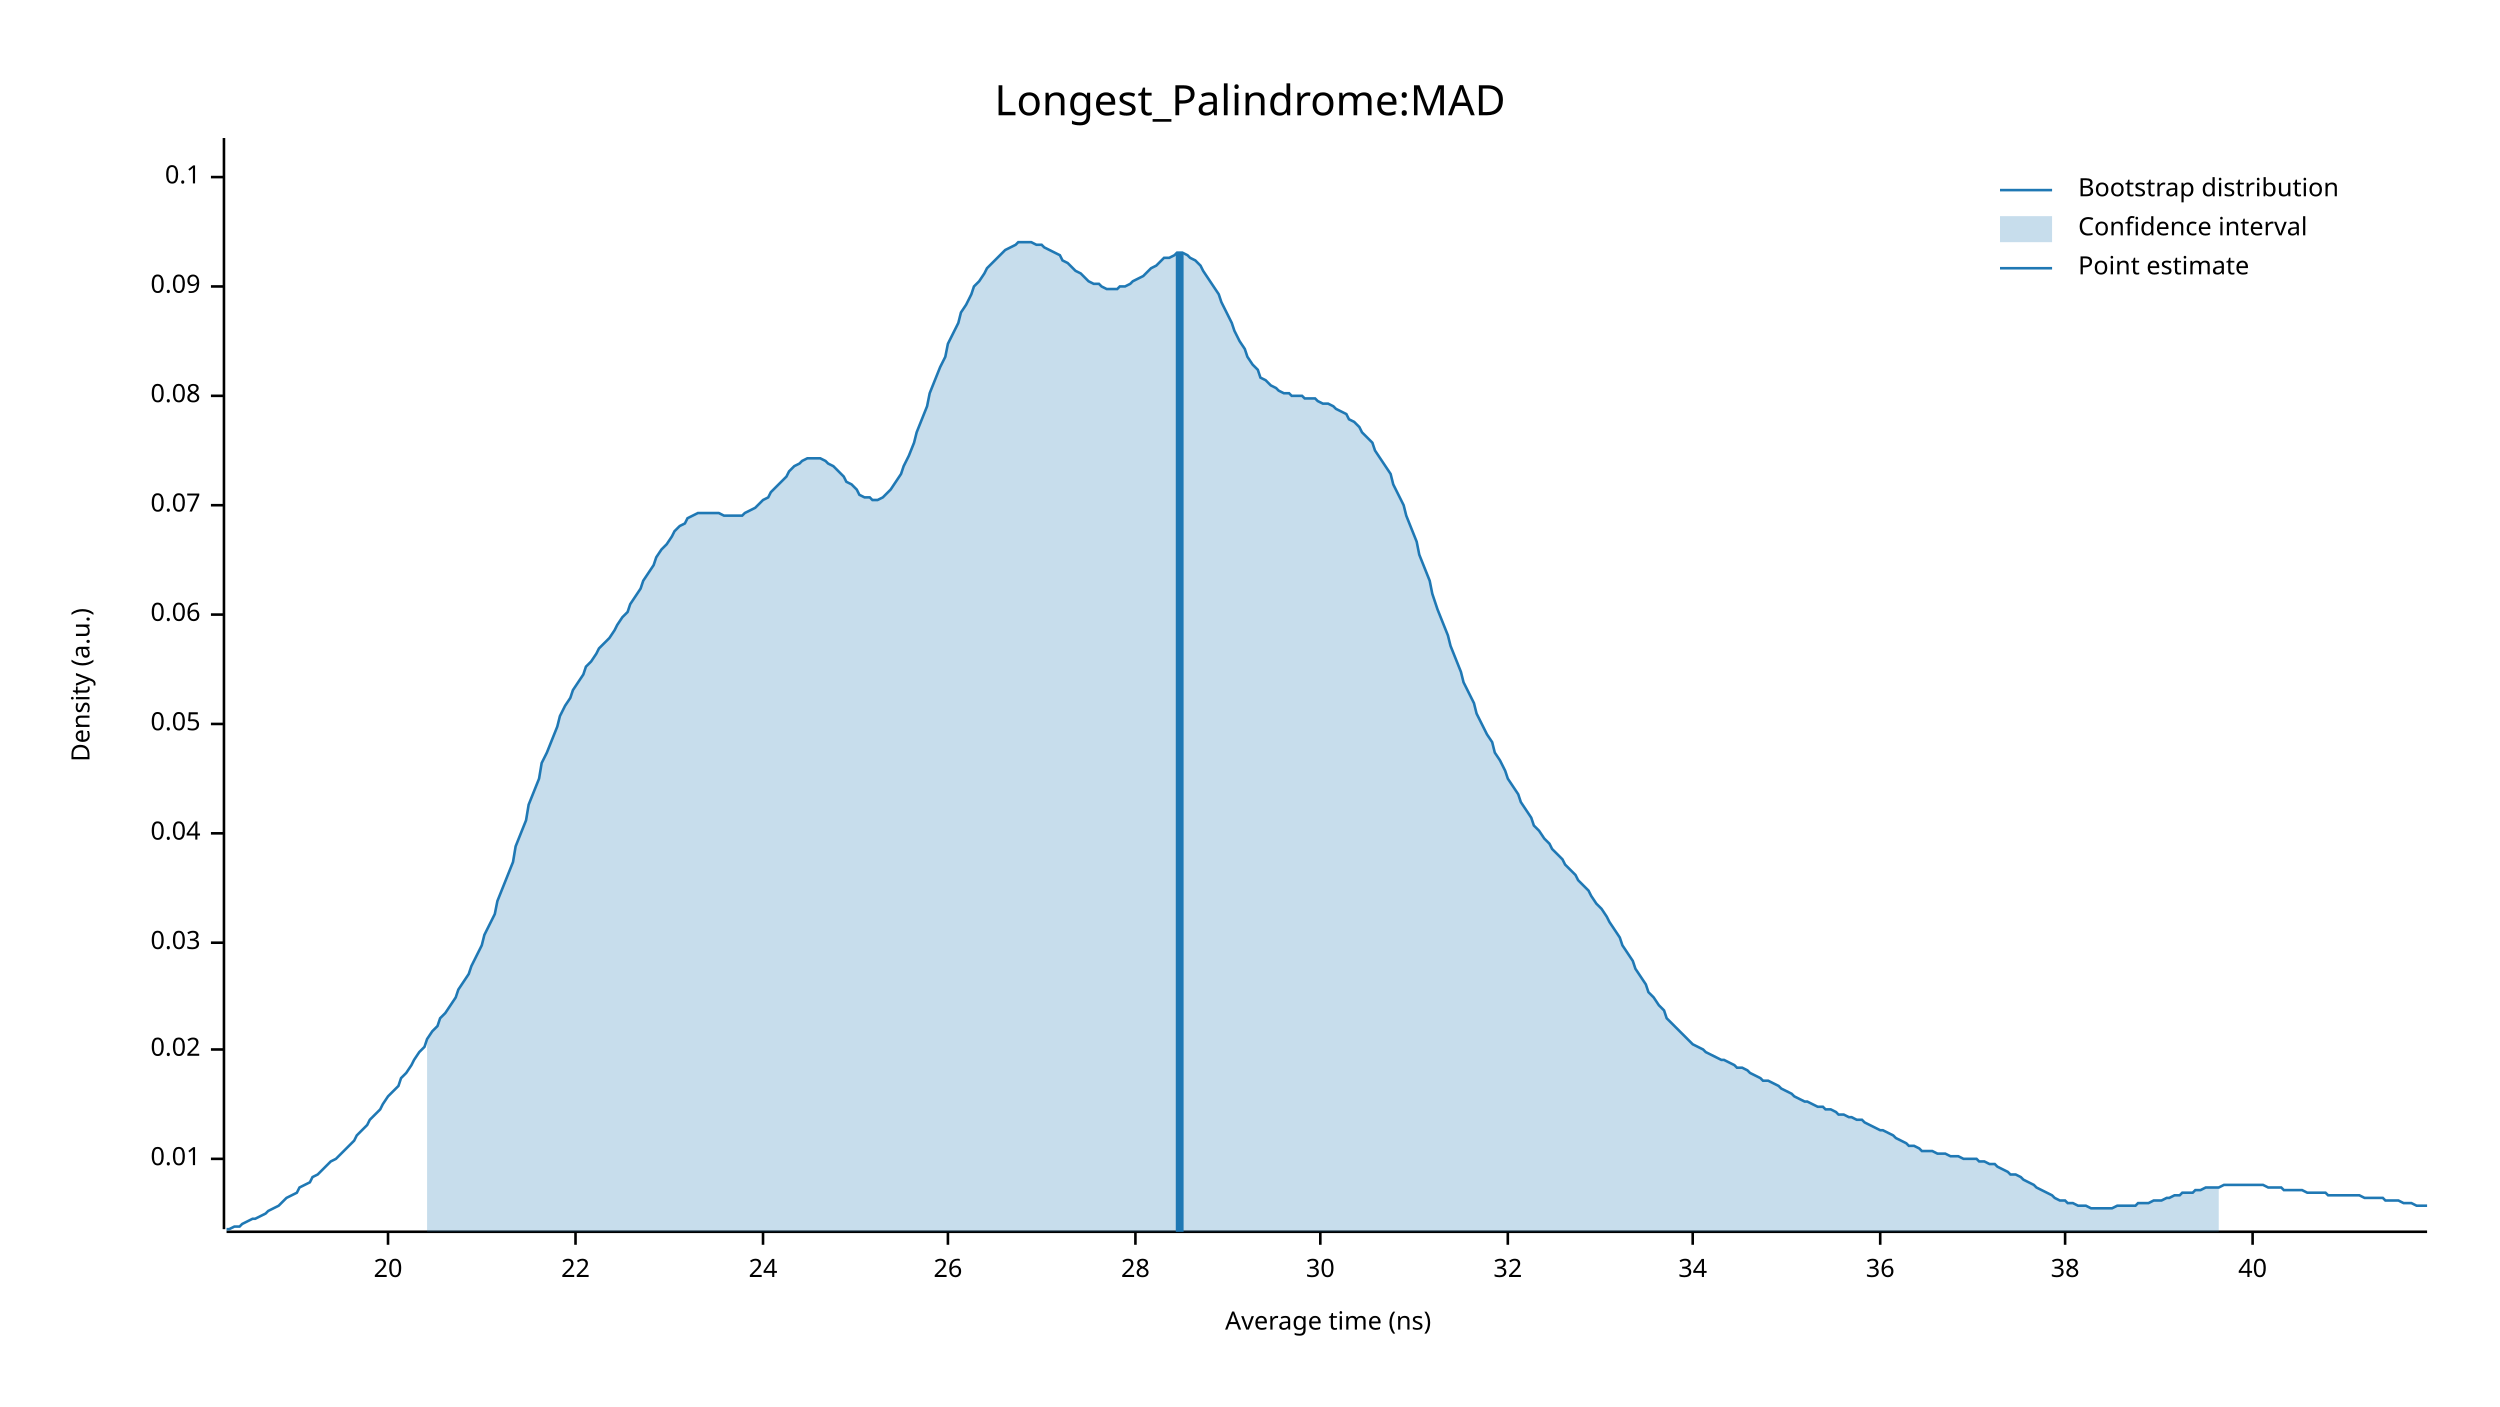
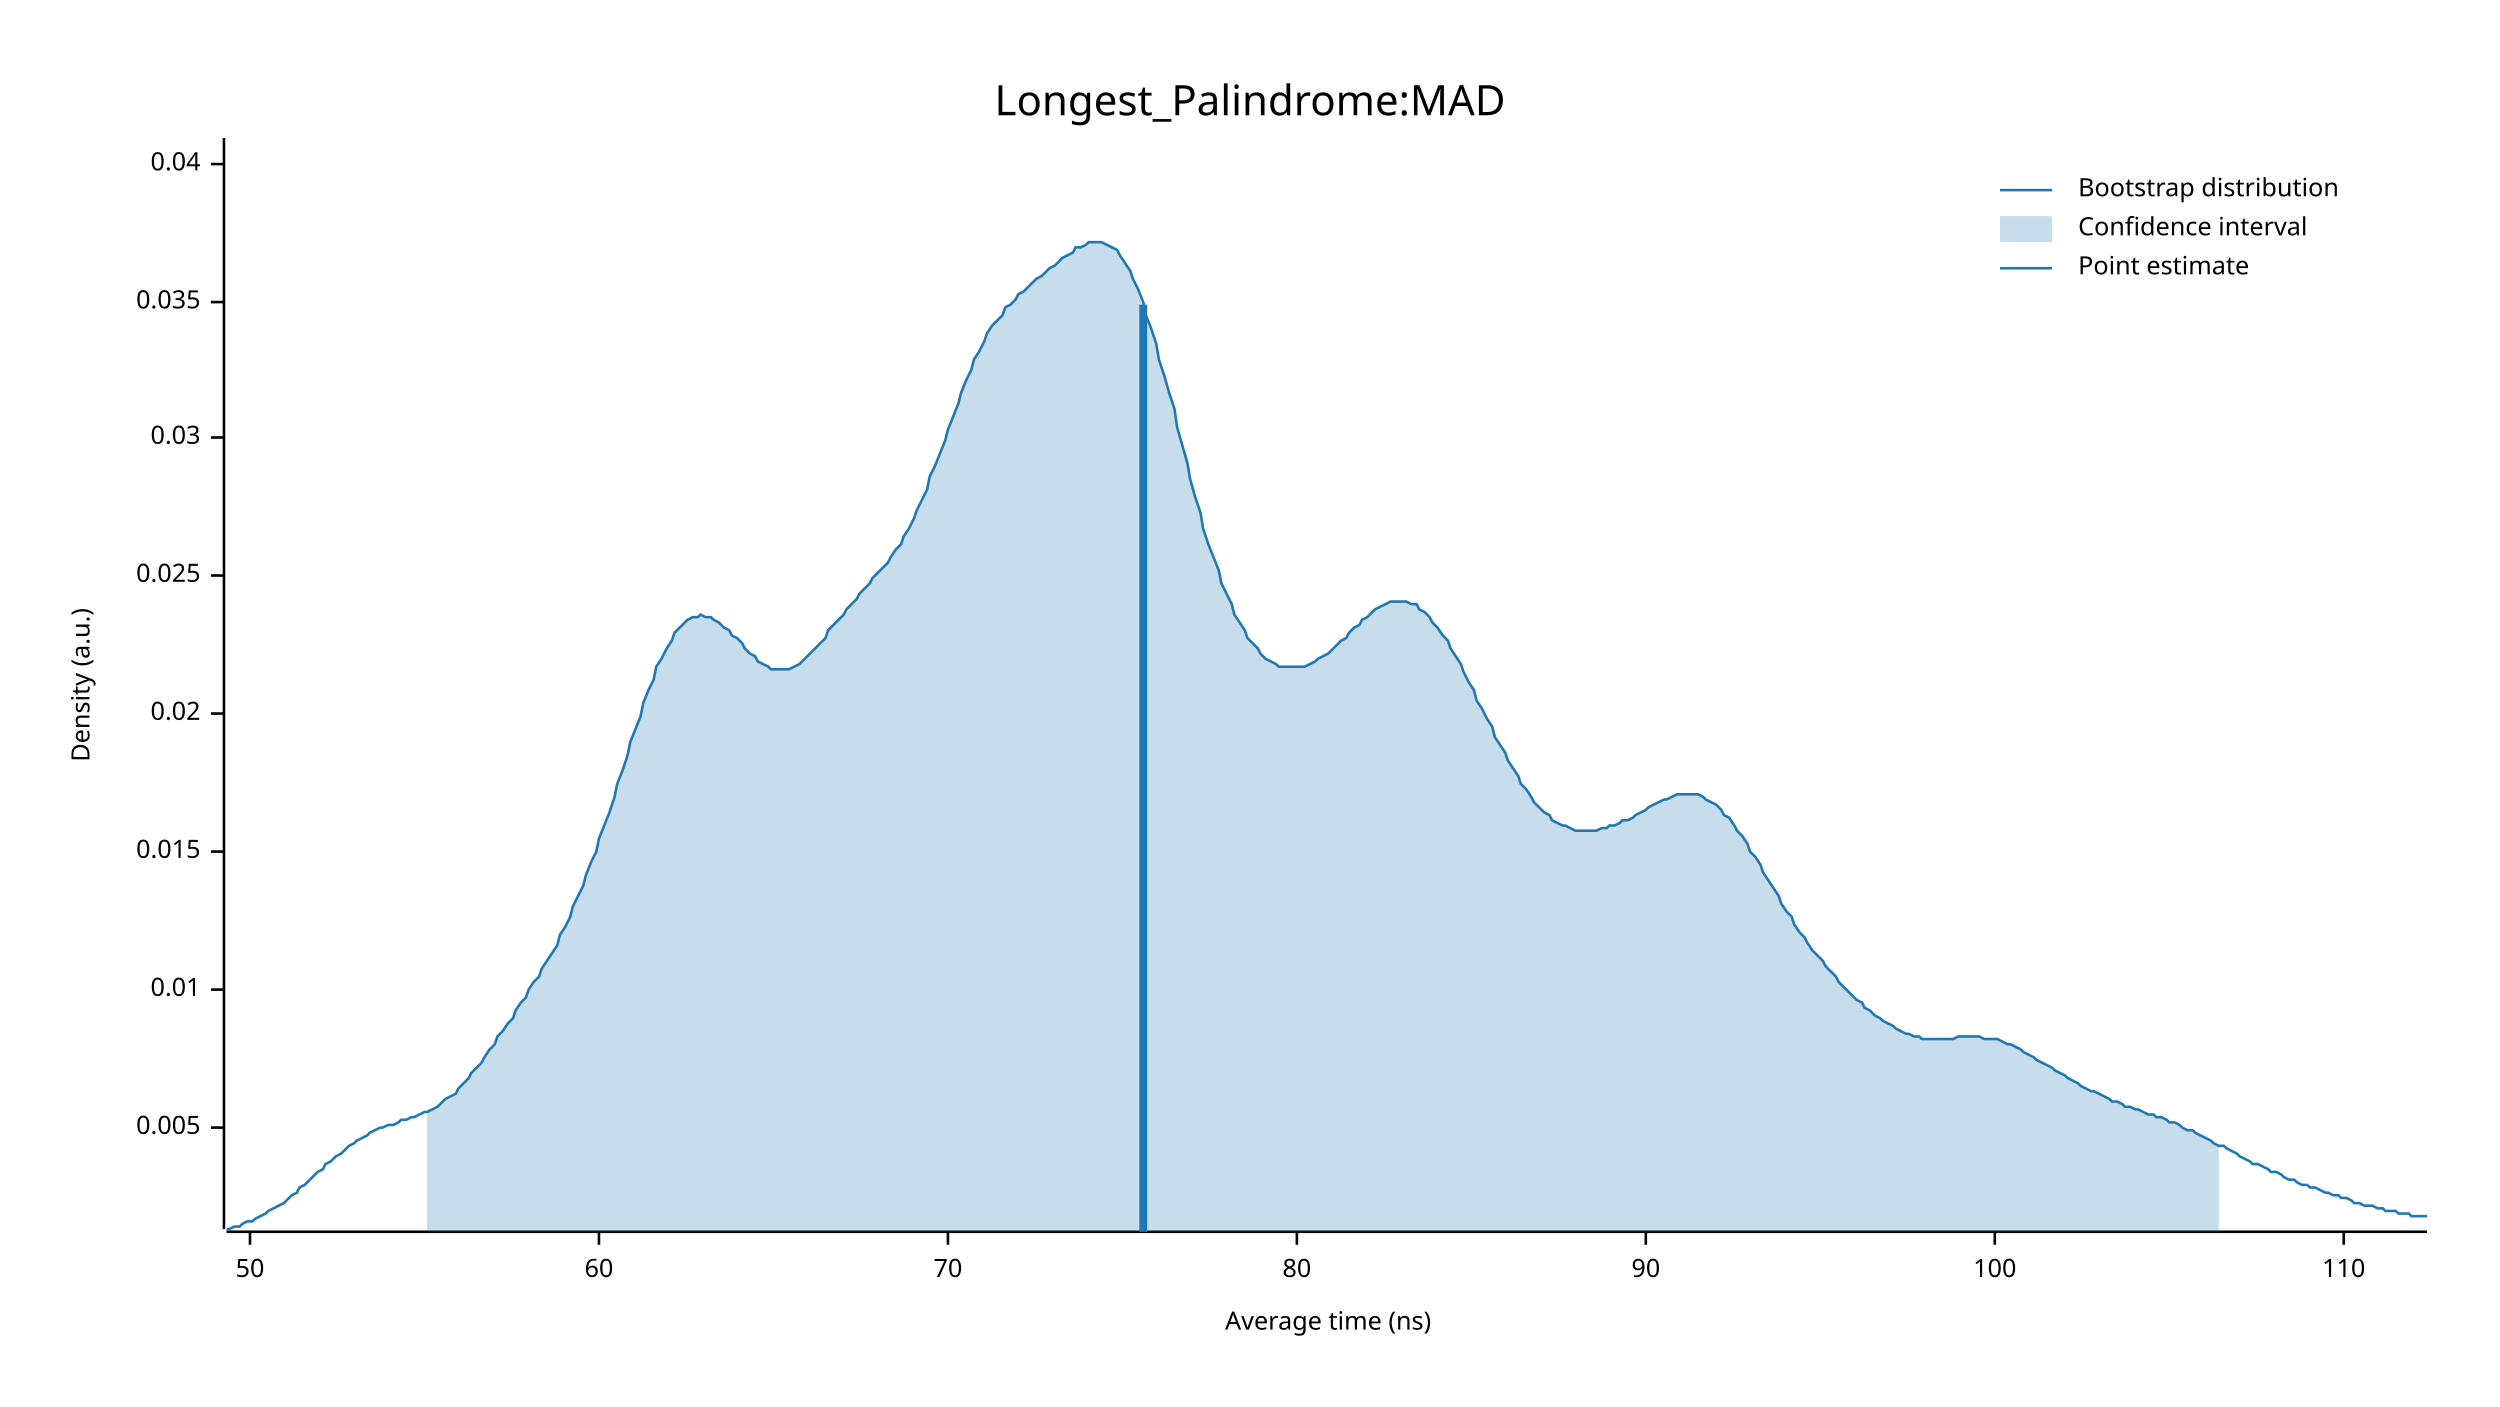
<svg xmlns="http://www.w3.org/2000/svg" width="960" height="540" viewBox="0 0 960 540">
  <text x="480" y="32" dy="0.76em" text-anchor="middle" font-family="sans-serif" font-size="16.129" opacity="1" fill="#000000">
Longest_Palindrome:MAD
</text>
  <text x="27" y="263" dy="0.76em" text-anchor="middle" font-family="sans-serif" font-size="9.677" opacity="1" fill="#000000" transform="rotate(270, 27, 263)">
Density (a.u.)
</text>
  <text x="510" y="513" dy="-0.5ex" text-anchor="middle" font-family="sans-serif" font-size="9.677" opacity="1" fill="#000000">
Average time (ns)
</text>
  <polyline fill="none" opacity="1" stroke="#000000" stroke-width="1" points="86,53 86,472 " />
-   <text x="77" y="445" dy="0.5ex" text-anchor="end" font-family="sans-serif" font-size="9.677" opacity="1" fill="#000000">
+   <text x="77" y="433" dy="0.5ex" text-anchor="end" font-family="sans-serif" font-size="9.677" opacity="1" fill="#000000">
+ 0.005
+ </text>
+   <polyline fill="none" opacity="1" stroke="#000000" stroke-width="1" points="81,433 86,433 " />
+   <text x="77" y="380" dy="0.5ex" text-anchor="end" font-family="sans-serif" font-size="9.677" opacity="1" fill="#000000">
0.01
</text>
-   <polyline fill="none" opacity="1" stroke="#000000" stroke-width="1" points="81,445 86,445 " />
-   <text x="77" y="403" dy="0.5ex" text-anchor="end" font-family="sans-serif" font-size="9.677" opacity="1" fill="#000000">
+   <polyline fill="none" opacity="1" stroke="#000000" stroke-width="1" points="81,380 86,380 " />
+   <text x="77" y="327" dy="0.5ex" text-anchor="end" font-family="sans-serif" font-size="9.677" opacity="1" fill="#000000">
+ 0.015
+ </text>
+   <polyline fill="none" opacity="1" stroke="#000000" stroke-width="1" points="81,327 86,327 " />
+   <text x="77" y="274" dy="0.5ex" text-anchor="end" font-family="sans-serif" font-size="9.677" opacity="1" fill="#000000">
0.02
</text>
-   <polyline fill="none" opacity="1" stroke="#000000" stroke-width="1" points="81,403 86,403 " />
-   <text x="77" y="362" dy="0.5ex" text-anchor="end" font-family="sans-serif" font-size="9.677" opacity="1" fill="#000000">
+   <polyline fill="none" opacity="1" stroke="#000000" stroke-width="1" points="81,274 86,274 " />
+   <text x="77" y="221" dy="0.5ex" text-anchor="end" font-family="sans-serif" font-size="9.677" opacity="1" fill="#000000">
+ 0.025
+ </text>
+   <polyline fill="none" opacity="1" stroke="#000000" stroke-width="1" points="81,221 86,221 " />
+   <text x="77" y="168" dy="0.5ex" text-anchor="end" font-family="sans-serif" font-size="9.677" opacity="1" fill="#000000">
0.03
</text>
-   <polyline fill="none" opacity="1" stroke="#000000" stroke-width="1" points="81,362 86,362 " />
-   <text x="77" y="320" dy="0.5ex" text-anchor="end" font-family="sans-serif" font-size="9.677" opacity="1" fill="#000000">
+   <polyline fill="none" opacity="1" stroke="#000000" stroke-width="1" points="81,168 86,168 " />
+   <text x="77" y="116" dy="0.5ex" text-anchor="end" font-family="sans-serif" font-size="9.677" opacity="1" fill="#000000">
+ 0.035
+ </text>
+   <polyline fill="none" opacity="1" stroke="#000000" stroke-width="1" points="81,116 86,116 " />
+   <text x="77" y="63" dy="0.5ex" text-anchor="end" font-family="sans-serif" font-size="9.677" opacity="1" fill="#000000">
0.04
</text>
-   <polyline fill="none" opacity="1" stroke="#000000" stroke-width="1" points="81,320 86,320 " />
-   <text x="77" y="278" dy="0.5ex" text-anchor="end" font-family="sans-serif" font-size="9.677" opacity="1" fill="#000000">
- 0.05
+   <polyline fill="none" opacity="1" stroke="#000000" stroke-width="1" points="81,63 86,63 " />
+   <polyline fill="none" opacity="1" stroke="#000000" stroke-width="1" points="87,473 932,473 " />
+   <text x="96" y="483" dy="0.76em" text-anchor="middle" font-family="sans-serif" font-size="9.677" opacity="1" fill="#000000">
+ 50
</text>
-   <polyline fill="none" opacity="1" stroke="#000000" stroke-width="1" points="81,278 86,278 " />
-   <text x="77" y="236" dy="0.5ex" text-anchor="end" font-family="sans-serif" font-size="9.677" opacity="1" fill="#000000">
- 0.06
+   <polyline fill="none" opacity="1" stroke="#000000" stroke-width="1" points="96,473 96,478 " />
+   <text x="230" y="483" dy="0.76em" text-anchor="middle" font-family="sans-serif" font-size="9.677" opacity="1" fill="#000000">
+ 60
</text>
-   <polyline fill="none" opacity="1" stroke="#000000" stroke-width="1" points="81,236 86,236 " />
-   <text x="77" y="194" dy="0.5ex" text-anchor="end" font-family="sans-serif" font-size="9.677" opacity="1" fill="#000000">
- 0.07
- </text>
-   <polyline fill="none" opacity="1" stroke="#000000" stroke-width="1" points="81,194 86,194 " />
-   <text x="77" y="152" dy="0.5ex" text-anchor="end" font-family="sans-serif" font-size="9.677" opacity="1" fill="#000000">
- 0.08
- </text>
-   <polyline fill="none" opacity="1" stroke="#000000" stroke-width="1" points="81,152 86,152 " />
-   <text x="77" y="110" dy="0.5ex" text-anchor="end" font-family="sans-serif" font-size="9.677" opacity="1" fill="#000000">
- 0.09
- </text>
-   <polyline fill="none" opacity="1" stroke="#000000" stroke-width="1" points="81,110 86,110 " />
-   <text x="77" y="68" dy="0.5ex" text-anchor="end" font-family="sans-serif" font-size="9.677" opacity="1" fill="#000000">
- 0.1
- </text>
-   <polyline fill="none" opacity="1" stroke="#000000" stroke-width="1" points="81,68 86,68 " />
-   <polyline fill="none" opacity="1" stroke="#000000" stroke-width="1" points="87,473 932,473 " />
-   <text x="149" y="483" dy="0.76em" text-anchor="middle" font-family="sans-serif" font-size="9.677" opacity="1" fill="#000000">
- 20
- </text>
-   <polyline fill="none" opacity="1" stroke="#000000" stroke-width="1" points="149,473 149,478 " />
-   <text x="221" y="483" dy="0.76em" text-anchor="middle" font-family="sans-serif" font-size="9.677" opacity="1" fill="#000000">
- 22
- </text>
-   <polyline fill="none" opacity="1" stroke="#000000" stroke-width="1" points="221,473 221,478 " />
-   <text x="293" y="483" dy="0.76em" text-anchor="middle" font-family="sans-serif" font-size="9.677" opacity="1" fill="#000000">
- 24
- </text>
-   <polyline fill="none" opacity="1" stroke="#000000" stroke-width="1" points="293,473 293,478 " />
+   <polyline fill="none" opacity="1" stroke="#000000" stroke-width="1" points="230,473 230,478 " />
  <text x="364" y="483" dy="0.76em" text-anchor="middle" font-family="sans-serif" font-size="9.677" opacity="1" fill="#000000">
- 26
+ 70
</text>
  <polyline fill="none" opacity="1" stroke="#000000" stroke-width="1" points="364,473 364,478 " />
-   <text x="436" y="483" dy="0.76em" text-anchor="middle" font-family="sans-serif" font-size="9.677" opacity="1" fill="#000000">
- 28
+   <text x="498" y="483" dy="0.76em" text-anchor="middle" font-family="sans-serif" font-size="9.677" opacity="1" fill="#000000">
+ 80
</text>
-   <polyline fill="none" opacity="1" stroke="#000000" stroke-width="1" points="436,473 436,478 " />
-   <text x="507" y="483" dy="0.76em" text-anchor="middle" font-family="sans-serif" font-size="9.677" opacity="1" fill="#000000">
- 30
+   <polyline fill="none" opacity="1" stroke="#000000" stroke-width="1" points="498,473 498,478 " />
+   <text x="632" y="483" dy="0.76em" text-anchor="middle" font-family="sans-serif" font-size="9.677" opacity="1" fill="#000000">
+ 90
</text>
-   <polyline fill="none" opacity="1" stroke="#000000" stroke-width="1" points="507,473 507,478 " />
-   <text x="579" y="483" dy="0.76em" text-anchor="middle" font-family="sans-serif" font-size="9.677" opacity="1" fill="#000000">
- 32
+   <polyline fill="none" opacity="1" stroke="#000000" stroke-width="1" points="632,473 632,478 " />
+   <text x="766" y="483" dy="0.76em" text-anchor="middle" font-family="sans-serif" font-size="9.677" opacity="1" fill="#000000">
+ 100
</text>
-   <polyline fill="none" opacity="1" stroke="#000000" stroke-width="1" points="579,473 579,478 " />
-   <text x="650" y="483" dy="0.76em" text-anchor="middle" font-family="sans-serif" font-size="9.677" opacity="1" fill="#000000">
- 34
+   <polyline fill="none" opacity="1" stroke="#000000" stroke-width="1" points="766,473 766,478 " />
+   <text x="900" y="483" dy="0.76em" text-anchor="middle" font-family="sans-serif" font-size="9.677" opacity="1" fill="#000000">
+ 110
</text>
-   <polyline fill="none" opacity="1" stroke="#000000" stroke-width="1" points="650,473 650,478 " />
-   <text x="722" y="483" dy="0.76em" text-anchor="middle" font-family="sans-serif" font-size="9.677" opacity="1" fill="#000000">
- 36
- </text>
-   <polyline fill="none" opacity="1" stroke="#000000" stroke-width="1" points="722,473 722,478 " />
-   <text x="793" y="483" dy="0.76em" text-anchor="middle" font-family="sans-serif" font-size="9.677" opacity="1" fill="#000000">
- 38
- </text>
-   <polyline fill="none" opacity="1" stroke="#000000" stroke-width="1" points="793,473 793,478 " />
-   <text x="865" y="483" dy="0.76em" text-anchor="middle" font-family="sans-serif" font-size="9.677" opacity="1" fill="#000000">
- 40
- </text>
-   <polyline fill="none" opacity="1" stroke="#000000" stroke-width="1" points="865,473 865,478 " />
-   <polyline fill="none" opacity="1" stroke="#1F78B4" stroke-width="1" points="87,472 88,472 90,471 92,471 93,470 95,469 97,468 98,468 100,467 102,466 103,465 105,464 107,463 109,461 110,460 112,459 114,458 115,456 117,455 119,454 120,452 122,451 124,449 125,448 127,446 129,445 131,443 132,442 134,440 136,438 137,436 139,434 141,432 142,430 144,428 146,426 147,424 149,421 151,419 153,417 154,414 156,412 158,409 159,407 161,404 163,402 164,399 166,396 168,394 169,391 171,389 173,386 175,383 176,380 178,377 180,374 181,371 183,367 185,363 186,359 188,355 190,351 191,346 193,341 195,336 197,331 198,325 200,320 202,315 203,309 205,304 207,299 208,293 210,289 212,284 214,279 215,275 217,271 219,268 220,265 222,262 224,259 225,256 227,254 229,251 230,249 232,247 234,245 236,242 237,240 239,237 241,235 242,232 244,229 246,226 247,223 249,220 251,217 252,214 254,211 256,209 258,206 259,204 261,202 263,201 264,199 266,198 268,197 269,197 271,197 273,197 274,197 276,197 278,198 280,198 281,198 283,198 285,198 286,197 288,196 290,195 291,194 293,192 295,191 296,189 298,187 300,185 302,183 303,181 305,179 307,178 308,177 310,176 312,176 313,176 315,176 317,177 318,178 320,179 322,181 324,183 325,185 327,186 329,188 330,190 332,191 334,191 335,192 337,192 339,191 341,189 342,188 344,185 346,182 347,179 349,175 351,170 352,166 354,161 356,156 357,151 359,146 361,141 363,137 364,132 366,128 368,124 369,120 371,117 373,113 374,110 376,108 378,105 379,103 381,101 383,99 385,97 386,96 388,95 390,94 391,93 393,93 395,93 396,93 398,94 400,94 401,95 403,96 405,97 407,98 408,100 410,101 412,103 413,104 415,105 417,107 418,108 420,109 422,109 423,110 425,111 427,111 429,111 430,110 432,110 434,109 435,108 437,107 439,106 440,105 442,103 444,102 445,101 447,99 449,99 451,98 452,97 454,97 456,98 457,99 459,100 461,102 462,104 464,107 466,110 468,113 469,116 471,120 473,124 474,127 476,131 478,134 479,137 481,140 483,142 484,145 486,146 488,148 490,149 491,150 493,151 495,151 496,152 498,152 500,152 501,153 503,153 505,153 506,154 508,155 510,155 512,156 513,157 515,158 517,159 518,161 520,162 522,164 523,166 525,168 527,170 528,173 530,176 532,179 534,182 535,186 537,190 539,194 540,198 542,203 544,208 545,213 547,218 549,223 550,228 552,234 554,239 556,244 557,248 559,253 561,258 562,262 564,266 566,270 567,274 569,278 571,282 573,285 574,289 576,292 578,296 579,299 581,302 583,305 584,308 586,311 588,314 589,317 591,319 593,322 595,324 596,326 598,328 600,330 601,332 603,334 605,336 606,338 608,340 610,342 611,344 613,347 615,349 617,352 618,354 620,357 622,360 623,363 625,366 627,369 628,372 630,375 632,378 633,381 635,383 637,386 639,388 640,391 642,393 644,395 645,396 647,398 649,400 650,401 652,402 654,403 655,404 657,405 659,406 661,407 662,407 664,408 666,409 667,410 669,410 671,411 672,412 674,413 676,414 677,415 679,415 681,416 683,417 684,418 686,419 688,420 689,421 691,422 693,423 694,423 696,424 698,425 700,425 701,426 703,426 705,427 706,428 708,428 710,429 711,429 713,430 715,430 716,431 718,432 720,433 722,434 723,434 725,435 727,436 728,437 730,438 732,439 733,440 735,440 737,441 738,442 740,442 742,442 744,443 745,443 747,443 749,444 750,444 752,444 754,445 755,445 757,445 759,445 760,446 762,446 764,447 766,447 767,448 769,449 771,450 772,451 774,451 776,452 777,453 779,454 781,455 782,456 784,457 786,458 788,459 789,460 791,461 793,461 794,462 796,462 798,463 799,463 801,463 803,464 804,464 806,464 808,464 810,464 811,464 813,463 815,463 816,463 818,463 820,463 821,462 823,462 825,462 827,461 828,461 830,461 832,460 833,460 835,459 837,459 838,458 840,458 842,458 843,457 845,457 847,456 849,456 850,456 852,456 854,455 855,455 857,455 859,455 860,455 862,455 864,455 865,455 867,455 869,455 871,456 872,456 874,456 876,456 877,457 879,457 881,457 882,457 884,457 886,458 887,458 889,458 891,458 893,458 894,459 896,459 898,459 899,459 901,459 903,459 904,459 906,459 908,460 909,460 911,460 913,460 915,460 916,461 918,461 920,461 921,461 923,462 925,462 926,462 928,463 930,463 932,463 " />
-   <polygon opacity="0.25" fill="#1F78B4" points="164,399 166,396 168,394 169,391 171,389 173,386 175,383 176,380 178,377 180,374 181,371 183,367 185,363 186,359 188,355 190,351 191,346 193,341 195,336 197,331 198,325 200,320 202,315 203,309 205,304 207,299 208,293 210,289 212,284 214,279 215,275 217,271 219,268 220,265 222,262 224,259 225,256 227,254 229,251 230,249 232,247 234,245 236,242 237,240 239,237 241,235 242,232 244,229 246,226 247,223 249,220 251,217 252,214 254,211 256,209 258,206 259,204 261,202 263,201 264,199 266,198 268,197 269,197 271,197 273,197 274,197 276,197 278,198 280,198 281,198 283,198 285,198 286,197 288,196 290,195 291,194 293,192 295,191 296,189 298,187 300,185 302,183 303,181 305,179 307,178 308,177 310,176 312,176 313,176 315,176 317,177 318,178 320,179 322,181 324,183 325,185 327,186 329,188 330,190 332,191 334,191 335,192 337,192 339,191 341,189 342,188 344,185 346,182 347,179 349,175 351,170 352,166 354,161 356,156 357,151 359,146 361,141 363,137 364,132 366,128 368,124 369,120 371,117 373,113 374,110 376,108 378,105 379,103 381,101 383,99 385,97 386,96 388,95 390,94 391,93 393,93 395,93 396,93 398,94 400,94 401,95 403,96 405,97 407,98 408,100 410,101 412,103 413,104 415,105 417,107 418,108 420,109 422,109 423,110 425,111 427,111 429,111 430,110 432,110 434,109 435,108 437,107 439,106 440,105 442,103 444,102 445,101 447,99 449,99 451,98 452,97 454,97 456,98 457,99 459,100 461,102 462,104 464,107 466,110 468,113 469,116 471,120 473,124 474,127 476,131 478,134 479,137 481,140 483,142 484,145 486,146 488,148 490,149 491,150 493,151 495,151 496,152 498,152 500,152 501,153 503,153 505,153 506,154 508,155 510,155 512,156 513,157 515,158 517,159 518,161 520,162 522,164 523,166 525,168 527,170 528,173 530,176 532,179 534,182 535,186 537,190 539,194 540,198 542,203 544,208 545,213 547,218 549,223 550,228 552,234 554,239 556,244 557,248 559,253 561,258 562,262 564,266 566,270 567,274 569,278 571,282 573,285 574,289 576,292 578,296 579,299 581,302 583,305 584,308 586,311 588,314 589,317 591,319 593,322 595,324 596,326 598,328 600,330 601,332 603,334 605,336 606,338 608,340 610,342 611,344 613,347 615,349 617,352 618,354 620,357 622,360 623,363 625,366 627,369 628,372 630,375 632,378 633,381 635,383 637,386 639,388 640,391 642,393 644,395 645,396 647,398 649,400 650,401 652,402 654,403 655,404 657,405 659,406 661,407 662,407 664,408 666,409 667,410 669,410 671,411 672,412 674,413 676,414 677,415 679,415 681,416 683,417 684,418 686,419 688,420 689,421 691,422 693,423 694,423 696,424 698,425 700,425 701,426 703,426 705,427 706,428 708,428 710,429 711,429 713,430 715,430 716,431 718,432 720,433 722,434 723,434 725,435 727,436 728,437 730,438 732,439 733,440 735,440 737,441 738,442 740,442 742,442 744,443 745,443 747,443 749,444 750,444 752,444 754,445 755,445 757,445 759,445 760,446 762,446 764,447 766,447 767,448 769,449 771,450 772,451 774,451 776,452 777,453 779,454 781,455 782,456 784,457 786,458 788,459 789,460 791,461 793,461 794,462 796,462 798,463 799,463 801,463 803,464 804,464 806,464 808,464 810,464 811,464 813,463 815,463 816,463 818,463 820,463 821,462 823,462 825,462 827,461 828,461 830,461 832,460 833,460 835,459 837,459 838,458 840,458 842,458 843,457 845,457 847,456 849,456 850,456 852,456 852,473 164,473 " />
-   <polyline fill="none" opacity="1" stroke="#1F78B4" stroke-width="3" points="453,473 453,97 " />
+   <polyline fill="none" opacity="1" stroke="#000000" stroke-width="1" points="900,473 900,478 " />
+   <polyline fill="none" opacity="1" stroke="#1F78B4" stroke-width="1" points="87,472 88,472 90,471 92,471 93,470 95,469 97,469 98,468 100,467 102,466 103,465 105,464 107,463 109,462 110,461 112,459 114,458 115,456 117,455 119,453 120,452 122,450 124,449 125,447 127,446 129,444 131,443 132,442 134,440 136,439 137,438 139,437 141,436 142,435 144,434 146,433 147,433 149,432 151,432 153,431 154,430 156,430 158,429 159,429 161,428 163,427 164,427 166,426 168,425 169,424 171,422 173,421 175,420 176,418 178,416 180,414 181,412 183,410 185,408 186,406 188,403 190,401 191,398 193,396 195,393 197,391 198,388 200,385 202,383 203,380 205,377 207,375 208,372 210,369 212,366 214,363 215,359 217,356 219,352 220,348 222,344 224,340 225,336 227,331 229,327 230,322 232,317 234,312 236,306 237,301 239,296 241,290 242,285 244,280 246,275 247,270 249,265 251,261 252,256 254,253 256,249 258,246 259,243 261,241 263,239 264,238 266,237 268,237 269,236 271,237 273,237 274,238 276,239 278,241 280,242 281,244 283,245 285,247 286,249 288,251 290,252 291,254 293,255 295,256 296,257 298,257 300,257 302,257 303,257 305,256 307,255 308,254 310,252 312,250 313,249 315,247 317,245 318,242 320,240 322,238 324,236 325,234 327,232 329,230 330,228 332,226 334,224 335,222 337,220 339,218 341,216 342,214 344,211 346,209 347,206 349,203 351,199 352,196 354,192 356,188 357,183 359,179 361,174 363,169 364,165 366,160 368,155 369,151 371,146 373,142 374,138 376,135 378,131 379,128 381,125 383,123 385,121 386,118 388,117 390,115 391,113 393,112 395,110 396,109 398,107 400,106 401,105 403,103 405,102 407,100 408,99 410,98 412,97 413,95 415,95 417,94 418,93 420,93 422,93 423,93 425,94 427,95 429,96 430,98 432,101 434,104 435,107 437,111 439,116 440,121 442,126 444,132 445,138 447,144 449,151 451,157 452,164 454,171 456,178 457,184 459,191 461,197 462,203 464,209 466,214 468,219 469,224 471,228 473,232 474,236 476,239 478,242 479,245 481,247 483,249 484,251 486,253 488,254 490,255 491,256 493,256 495,256 496,256 498,256 500,256 501,256 503,255 505,254 506,253 508,252 510,251 512,249 513,248 515,246 517,245 518,243 520,241 522,240 523,238 525,237 527,235 528,234 530,233 532,232 534,231 535,231 537,231 539,231 540,231 542,232 544,232 545,234 547,235 549,237 550,239 552,241 554,244 556,246 557,249 559,252 561,255 562,258 564,262 566,265 567,269 569,272 571,276 573,279 574,283 576,286 578,289 579,292 581,295 583,298 584,301 586,303 588,306 589,308 591,310 593,312 595,313 596,315 598,316 600,317 601,317 603,318 605,319 606,319 608,319 610,319 611,319 613,319 615,318 617,318 618,317 620,317 622,316 623,315 625,315 627,314 628,313 630,312 632,311 633,310 635,309 637,308 639,307 640,307 642,306 644,305 645,305 647,305 649,305 650,305 652,305 654,306 655,307 657,308 659,309 661,311 662,313 664,314 666,317 667,319 669,321 671,324 672,327 674,329 676,332 677,335 679,338 681,341 683,344 684,347 686,350 688,352 689,355 691,358 693,360 694,362 696,365 698,367 700,369 701,371 703,373 705,375 706,377 708,379 710,381 711,382 713,384 715,385 716,387 718,388 720,390 722,391 723,392 725,393 727,394 728,395 730,396 732,397 733,397 735,398 737,398 738,399 740,399 742,399 744,399 745,399 747,399 749,399 750,399 752,398 754,398 755,398 757,398 759,398 760,398 762,399 764,399 766,399 767,399 769,400 771,401 772,401 774,402 776,403 777,404 779,405 781,406 782,407 784,408 786,409 788,410 789,411 791,412 793,413 794,414 796,415 798,416 799,417 801,418 803,419 804,419 806,420 808,421 810,422 811,423 813,423 815,424 816,425 818,425 820,426 821,426 823,427 825,428 827,428 828,429 830,429 832,430 833,431 835,431 837,432 838,433 840,434 842,434 843,435 845,436 847,437 849,438 850,439 852,440 854,440 855,441 857,442 859,443 860,444 862,445 864,446 865,447 867,447 869,448 871,449 872,450 874,450 876,451 877,452 879,453 881,453 882,454 884,455 886,455 887,456 889,456 891,457 893,458 894,458 896,459 898,459 899,460 901,460 903,461 904,462 906,462 908,463 909,463 911,463 913,464 915,464 916,465 918,465 920,465 921,466 923,466 925,466 926,467 928,467 930,467 932,467 " />
+   <polygon opacity="0.25" fill="#1F78B4" points="164,427 166,426 168,425 169,424 171,422 173,421 175,420 176,418 178,416 180,414 181,412 183,410 185,408 186,406 188,403 190,401 191,398 193,396 195,393 197,391 198,388 200,385 202,383 203,380 205,377 207,375 208,372 210,369 212,366 214,363 215,359 217,356 219,352 220,348 222,344 224,340 225,336 227,331 229,327 230,322 232,317 234,312 236,306 237,301 239,296 241,290 242,285 244,280 246,275 247,270 249,265 251,261 252,256 254,253 256,249 258,246 259,243 261,241 263,239 264,238 266,237 268,237 269,236 271,237 273,237 274,238 276,239 278,241 280,242 281,244 283,245 285,247 286,249 288,251 290,252 291,254 293,255 295,256 296,257 298,257 300,257 302,257 303,257 305,256 307,255 308,254 310,252 312,250 313,249 315,247 317,245 318,242 320,240 322,238 324,236 325,234 327,232 329,230 330,228 332,226 334,224 335,222 337,220 339,218 341,216 342,214 344,211 346,209 347,206 349,203 351,199 352,196 354,192 356,188 357,183 359,179 361,174 363,169 364,165 366,160 368,155 369,151 371,146 373,142 374,138 376,135 378,131 379,128 381,125 383,123 385,121 386,118 388,117 390,115 391,113 393,112 395,110 396,109 398,107 400,106 401,105 403,103 405,102 407,100 408,99 410,98 412,97 413,95 415,95 417,94 418,93 420,93 422,93 423,93 425,94 427,95 429,96 430,98 432,101 434,104 435,107 437,111 439,116 440,121 442,126 444,132 445,138 447,144 449,151 451,157 452,164 454,171 456,178 457,184 459,191 461,197 462,203 464,209 466,214 468,219 469,224 471,228 473,232 474,236 476,239 478,242 479,245 481,247 483,249 484,251 486,253 488,254 490,255 491,256 493,256 495,256 496,256 498,256 500,256 501,256 503,255 505,254 506,253 508,252 510,251 512,249 513,248 515,246 517,245 518,243 520,241 522,240 523,238 525,237 527,235 528,234 530,233 532,232 534,231 535,231 537,231 539,231 540,231 542,232 544,232 545,234 547,235 549,237 550,239 552,241 554,244 556,246 557,249 559,252 561,255 562,258 564,262 566,265 567,269 569,272 571,276 573,279 574,283 576,286 578,289 579,292 581,295 583,298 584,301 586,303 588,306 589,308 591,310 593,312 595,313 596,315 598,316 600,317 601,317 603,318 605,319 606,319 608,319 610,319 611,319 613,319 615,318 617,318 618,317 620,317 622,316 623,315 625,315 627,314 628,313 630,312 632,311 633,310 635,309 637,308 639,307 640,307 642,306 644,305 645,305 647,305 649,305 650,305 652,305 654,306 655,307 657,308 659,309 661,311 662,313 664,314 666,317 667,319 669,321 671,324 672,327 674,329 676,332 677,335 679,338 681,341 683,344 684,347 686,350 688,352 689,355 691,358 693,360 694,362 696,365 698,367 700,369 701,371 703,373 705,375 706,377 708,379 710,381 711,382 713,384 715,385 716,387 718,388 720,390 722,391 723,392 725,393 727,394 728,395 730,396 732,397 733,397 735,398 737,398 738,399 740,399 742,399 744,399 745,399 747,399 749,399 750,399 752,398 754,398 755,398 757,398 759,398 760,398 762,399 764,399 766,399 767,399 769,400 771,401 772,401 774,402 776,403 777,404 779,405 781,406 782,407 784,408 786,409 788,410 789,411 791,412 793,413 794,414 796,415 798,416 799,417 801,418 803,419 804,419 806,420 808,421 810,422 811,423 813,423 815,424 816,425 818,425 820,426 821,426 823,427 825,428 827,428 828,429 830,429 832,430 833,431 835,431 837,432 838,433 840,434 842,434 843,435 845,436 847,437 849,438 850,439 852,440 852,473 164,473 " />
+   <polyline fill="none" opacity="1" stroke="#1F78B4" stroke-width="3" points="439,473 439,117 " />
  <text x="798" y="68" dy="0.76em" text-anchor="start" font-family="sans-serif" font-size="9.677" opacity="1" fill="#000000">
Bootstrap distribution
</text>
  <text x="798" y="83" dy="0.76em" text-anchor="start" font-family="sans-serif" font-size="9.677" opacity="1" fill="#000000">
Confidence interval
</text>
  <text x="798" y="98" dy="0.76em" text-anchor="start" font-family="sans-serif" font-size="9.677" opacity="1" fill="#000000">
Point estimate
</text>
  <polyline fill="none" opacity="1" stroke="#1F78B4" stroke-width="1" points="768,73 788,73 " />
  <rect x="768" y="83" width="20" height="10" opacity="0.25" fill="#1F78B4" stroke="none" />
  <polyline fill="none" opacity="1" stroke="#1F78B4" stroke-width="1" points="768,103 788,103 " />
</svg>
